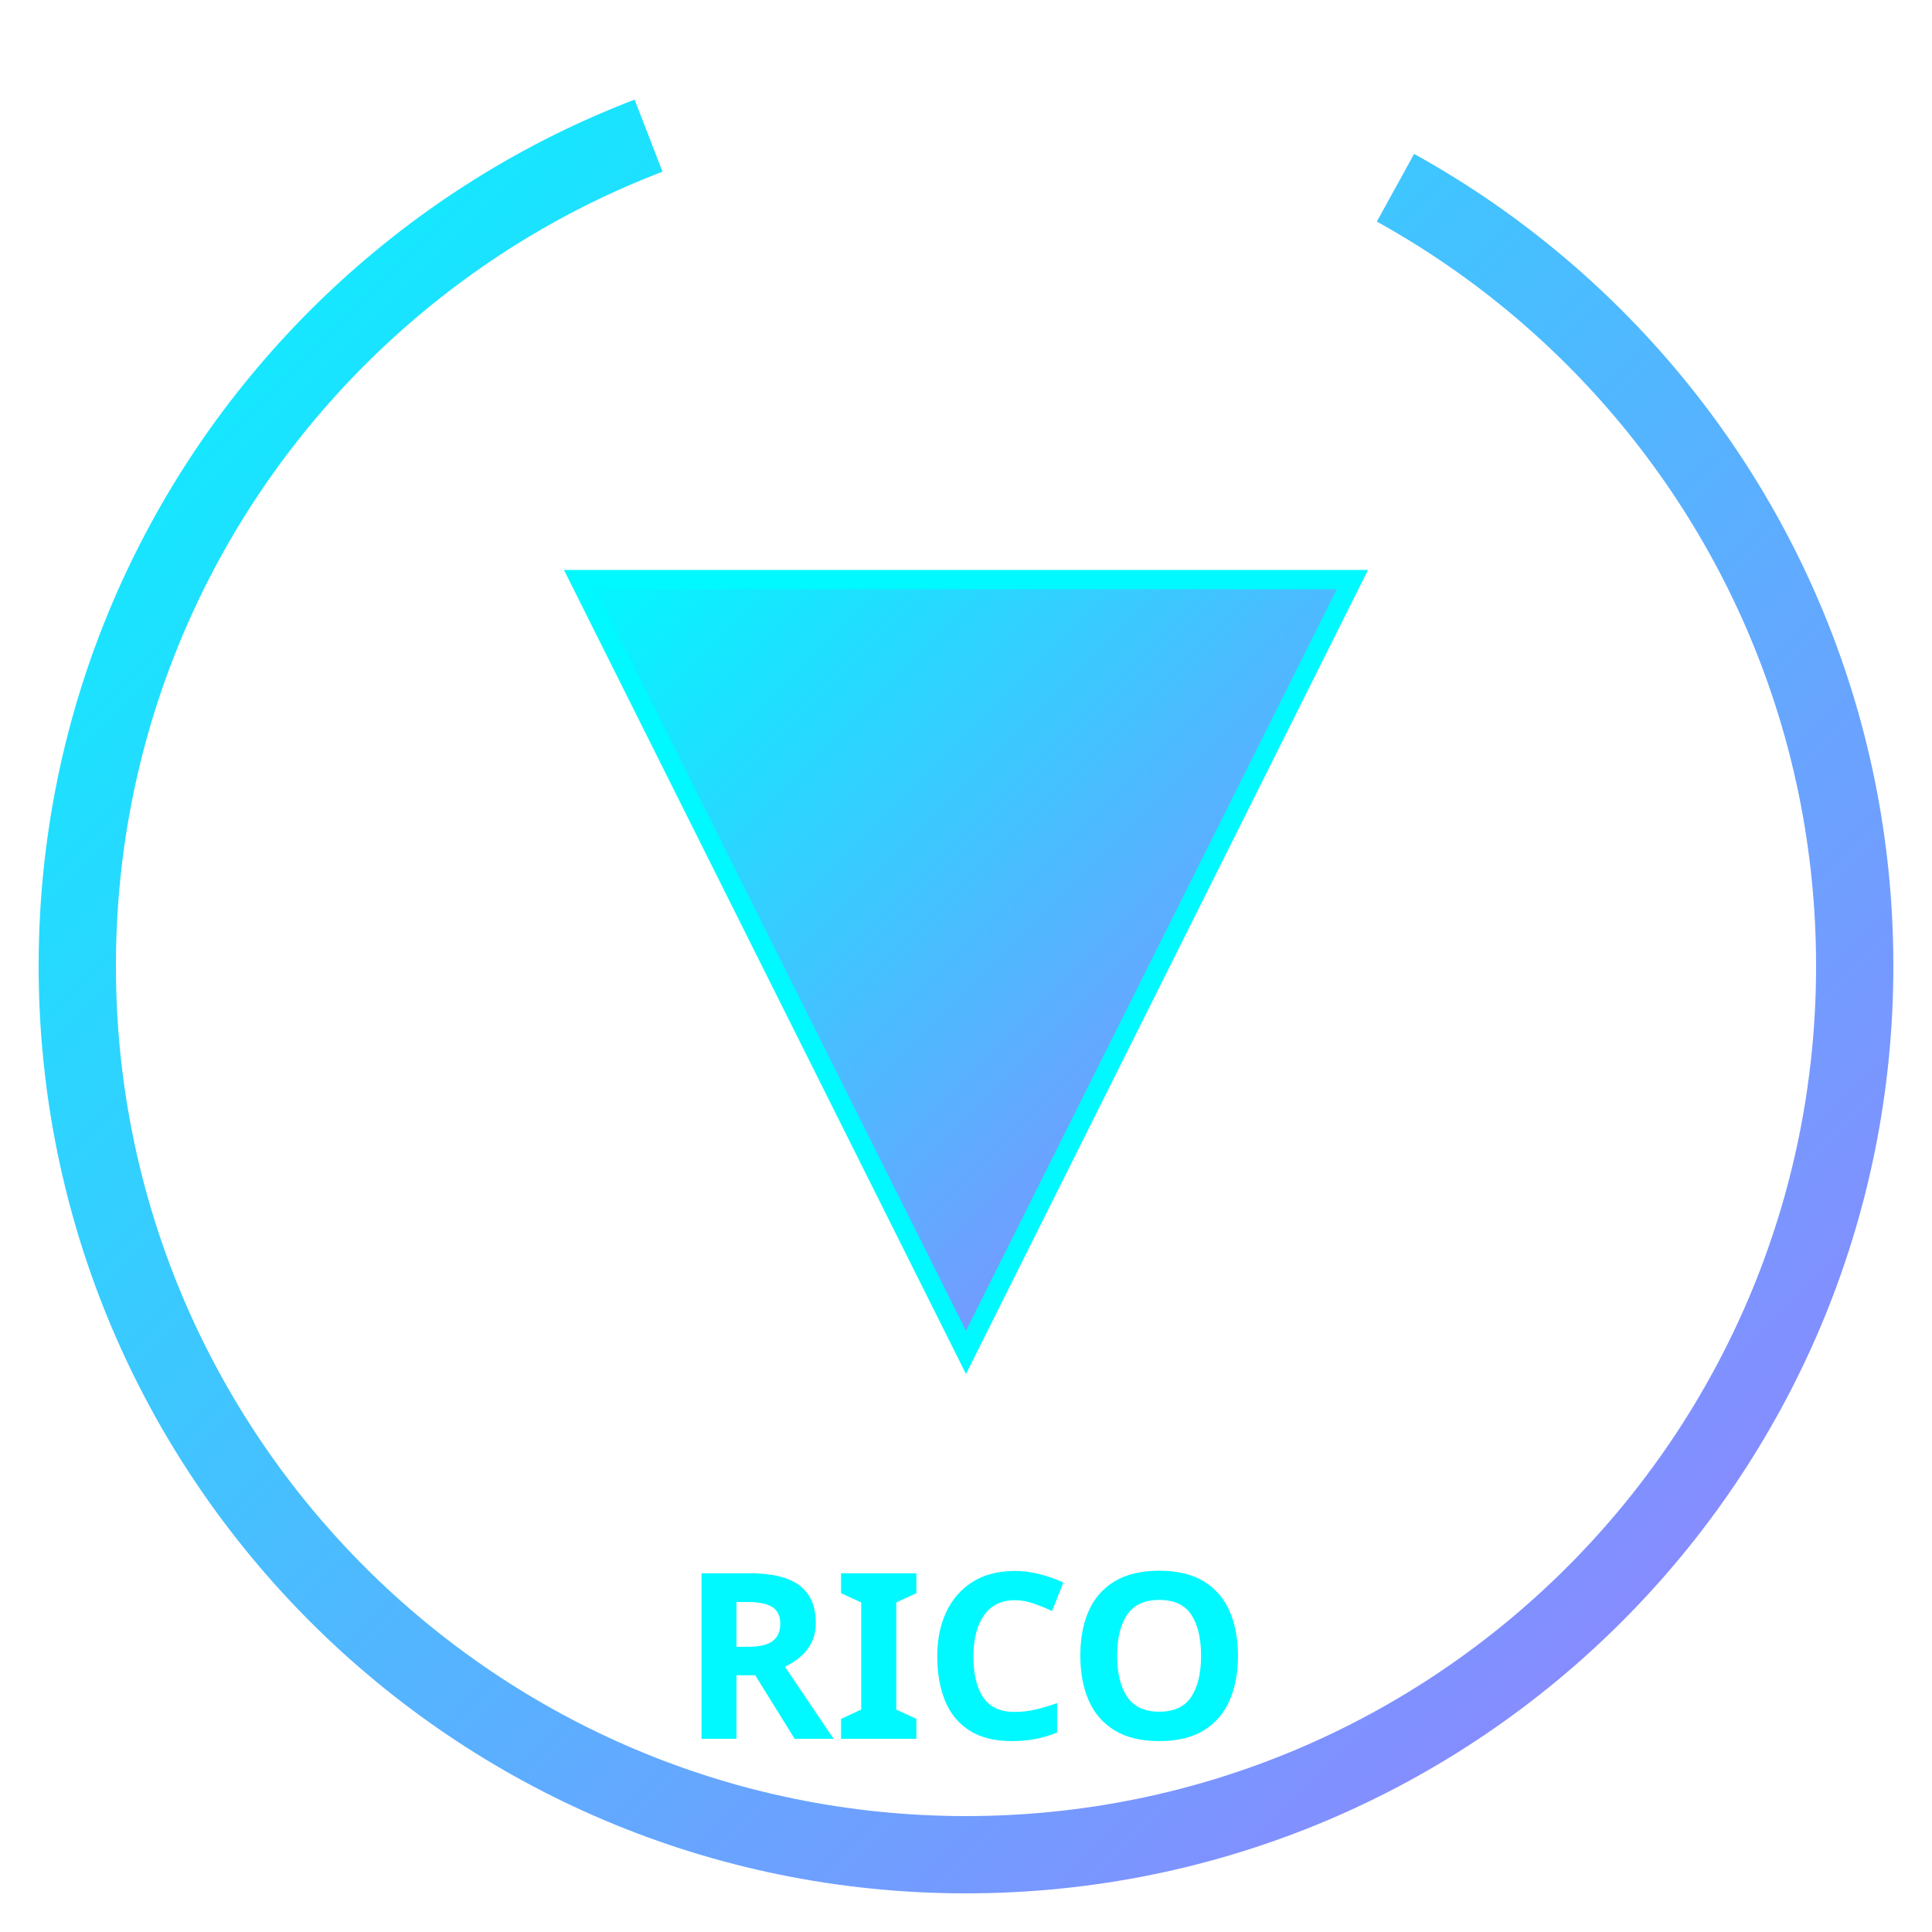
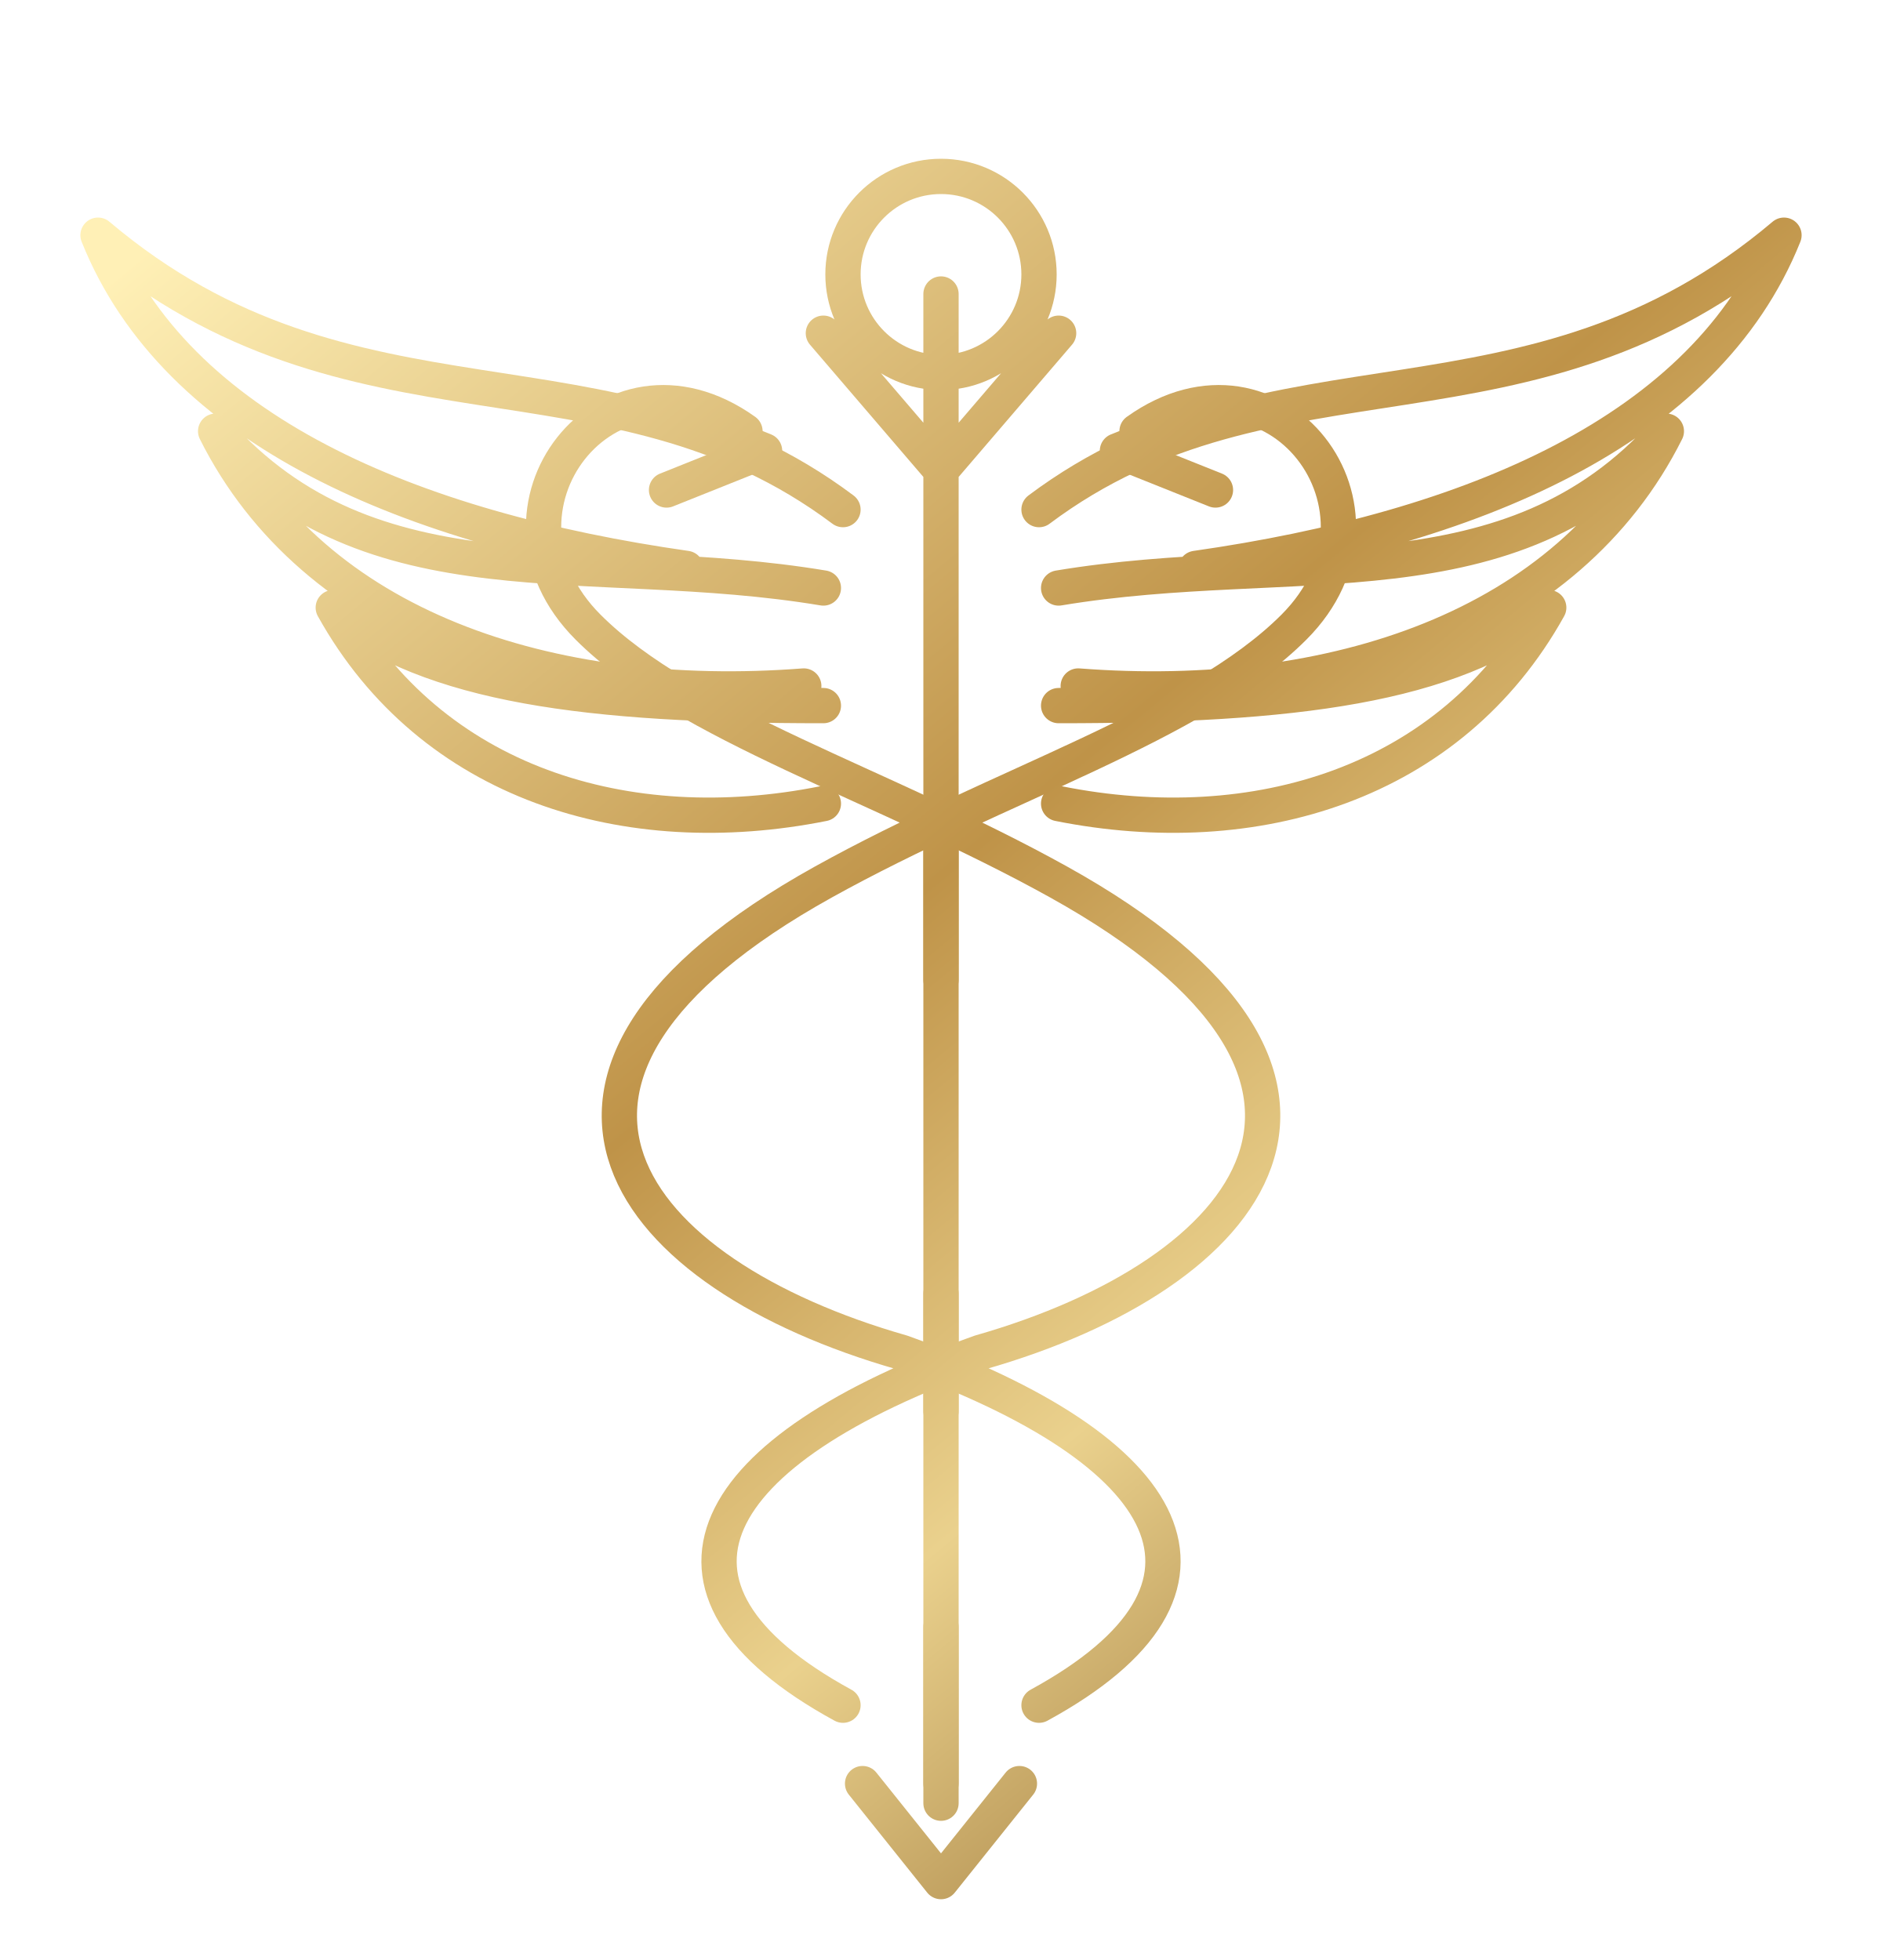
- <svg xmlns="http://www.w3.org/2000/svg" viewBox="0 0 500 500">
+ <svg xmlns="http://www.w3.org/2000/svg" viewBox="0 0 96 100" fill="none">
  <defs>
-     <linearGradient id="glow" x1="0%" y1="0%" x2="100%" y2="100%">
-       <stop offset="0%" style="stop-color:#00f8ff;stop-opacity:1" />
-       <stop offset="100%" style="stop-color:#9b7bff;stop-opacity:1" />
+     <linearGradient id="gold" x1="12" y1="9" x2="79" y2="90" gradientUnits="userSpaceOnUse">
+       <stop stop-color="#fff0b6" />
+       <stop offset=".48" stop-color="#bf9348" />
+       <stop offset=".73" stop-color="#ead18d" />
+       <stop offset="1" stop-color="#9a7336" />
    </linearGradient>
  </defs>
-   <circle cx="250" cy="250" r="230" fill="none" stroke="url(#glow)" stroke-width="20" stroke-dasharray="1000 200" />
-   <path d="M150 150 L350 150 L250 350 Z" fill="url(#glow)" stroke="#00f8ff" stroke-width="5" />
-   <text x="250" y="450" font-family="Orbitron, sans-serif" font-size="60" font-weight="900" text-anchor="middle" fill="#00f8ff">RICO</text>
+   <g stroke="url(#gold)" stroke-width="1.8" stroke-linecap="round" stroke-linejoin="round">
+     <path d="M48 15v77m-4-1 4 5 4-5M42 17l6 7 6-7M48 9a5 5 0 1 1 0 10 5 5 0 0 1 0-10Z" />
+     <path d="M43 26C31 17 18 23 5 12c4 10 16 15 30 17M42 30C30 28 19 31 11 22c5 10 17 14 30 13M42 36c-12 0-20-1-25-5 5 9 15 12 25 10M53 26c12-9 25-3 38-14-4 10-16 15-30 17M54 30c12-2 23 1 31-8-5 10-17 14-30 13M54 36c12 0 20-1 25-5-5 9-15 12-25 10" />
+     <path d="M38 22c-7-5-14 4-8 10 5 5 15 8 24 13 18 10 10 20-4 24-14 5-18 12-7 18M58 22c7-5 14 4 8 10-5 5-15 8-24 13-18 10-10 20 4 24 14 5 18 12 7 18" />
+     <path d="M34 21l5 2-5 2m28-4-5 2 5 2M48 43v7m0 16v6m0 11v8" />
+   </g>
</svg>
